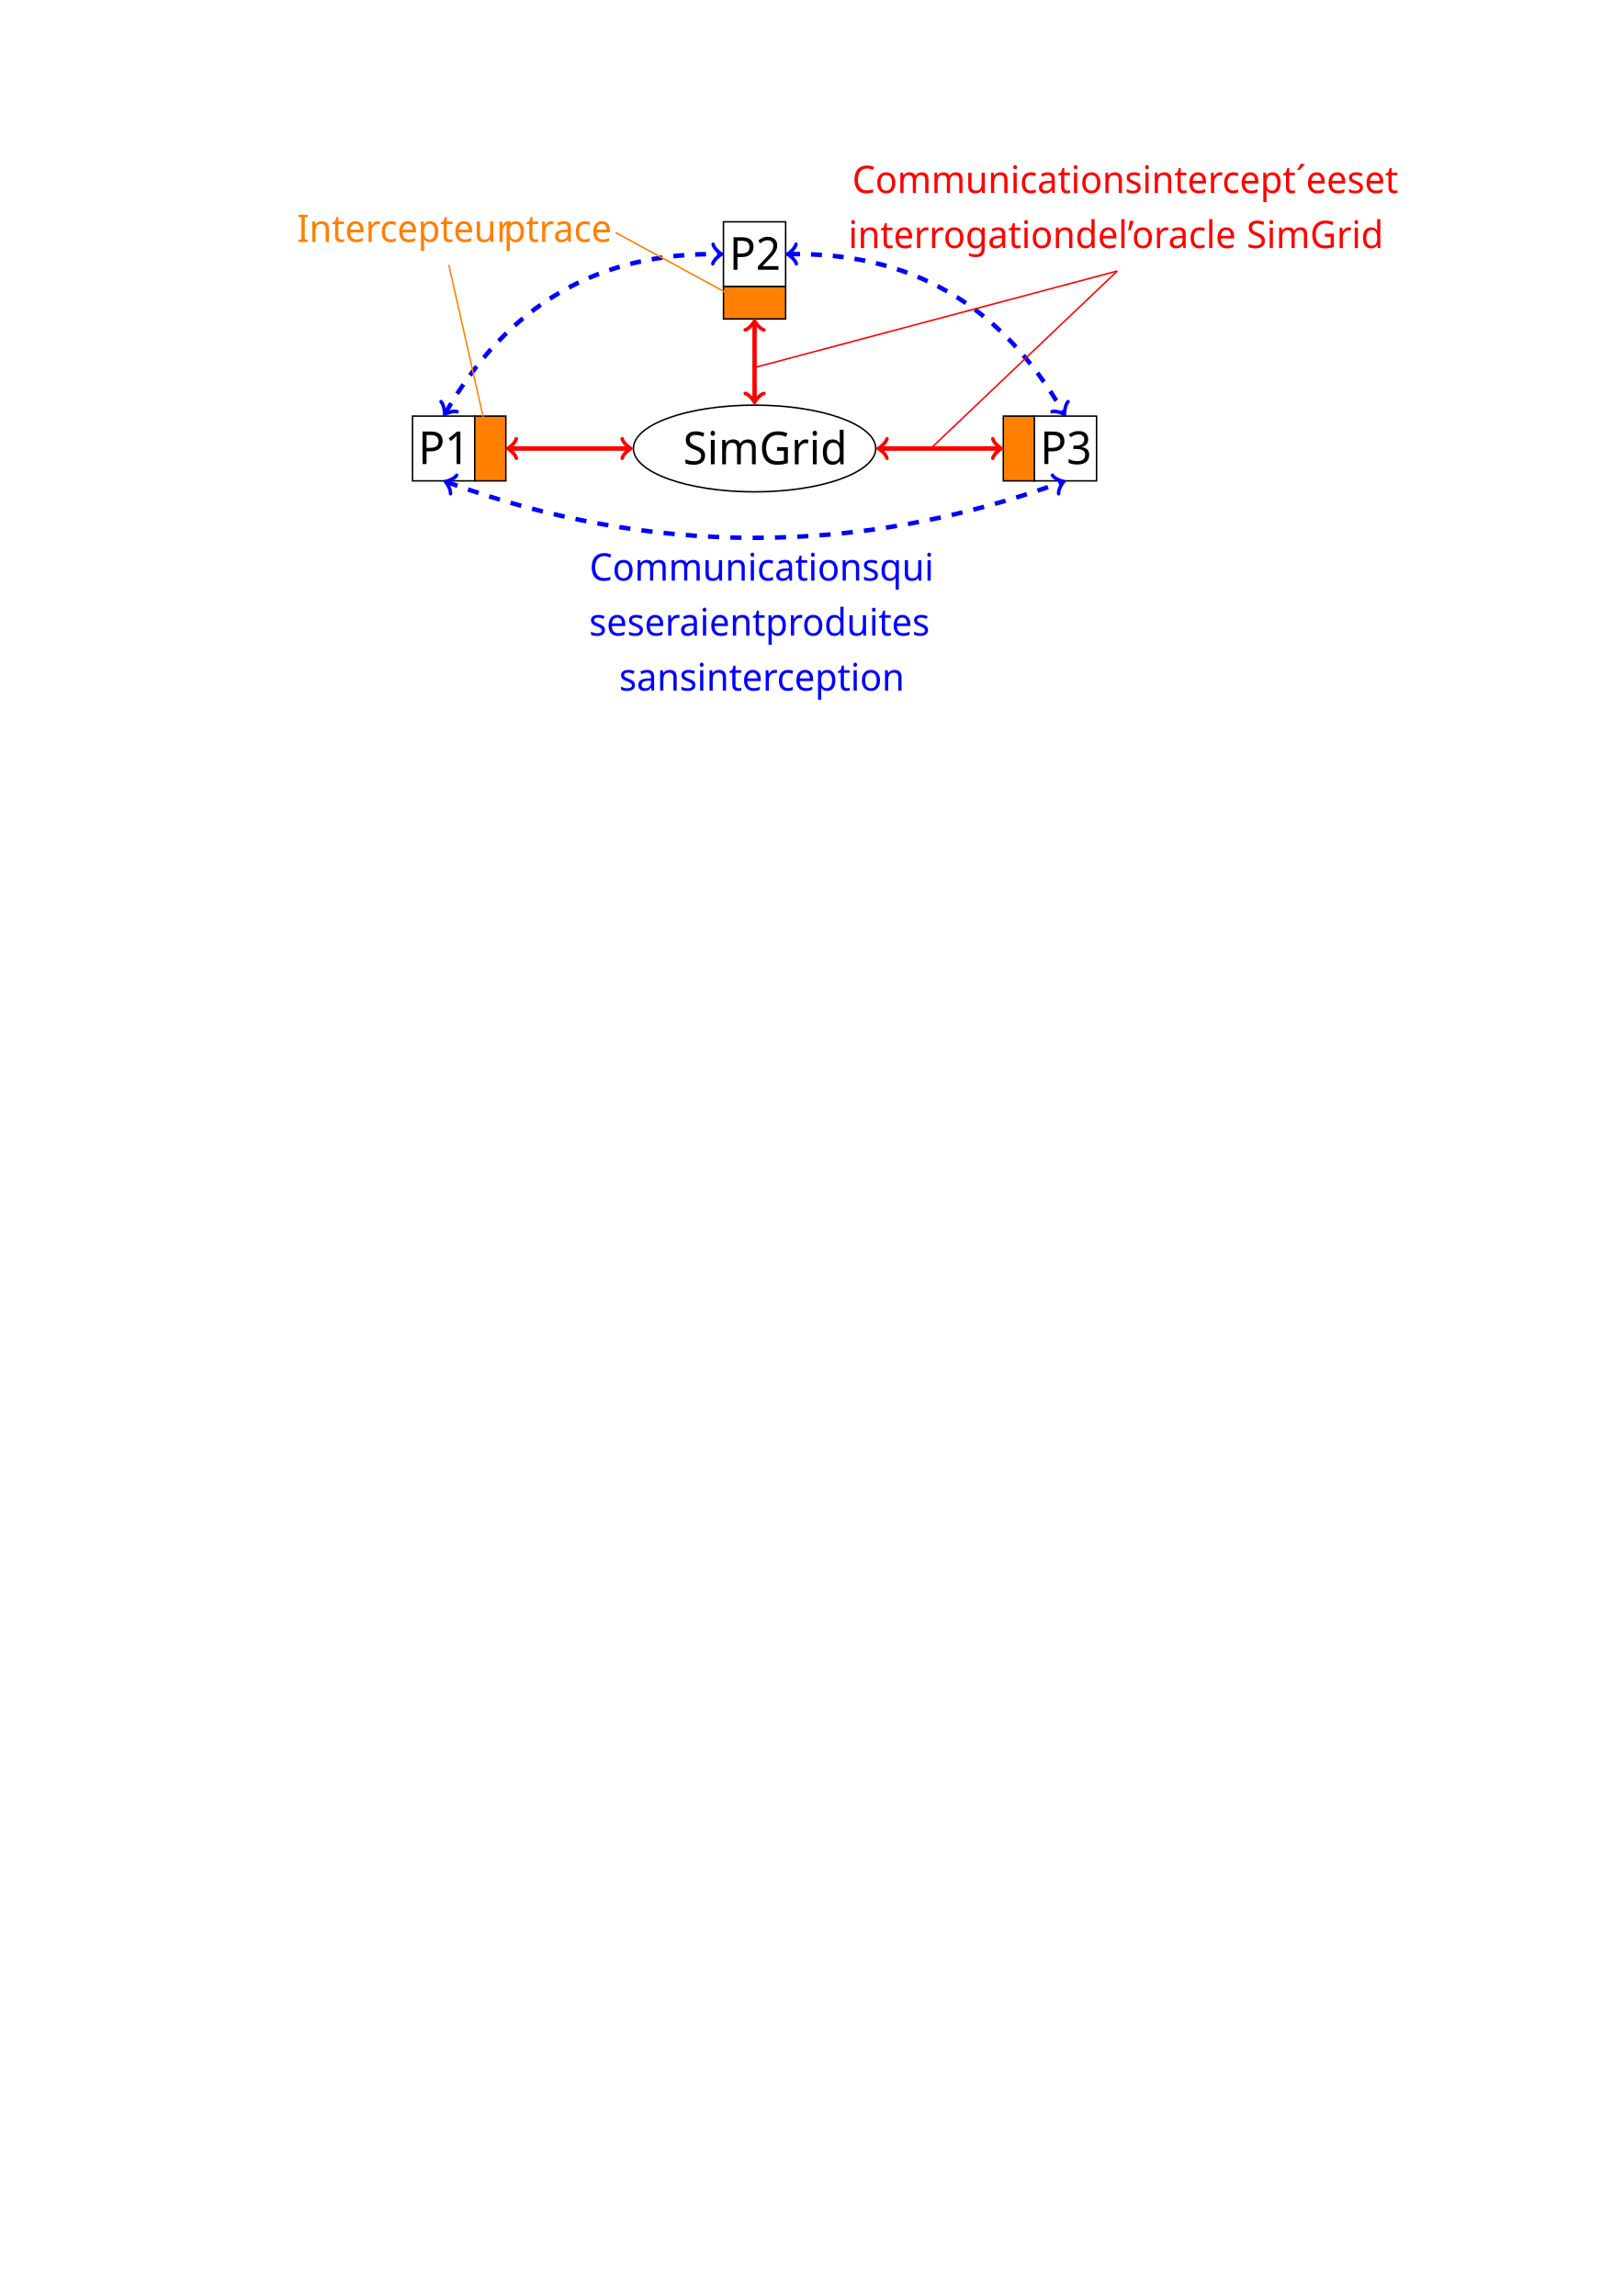
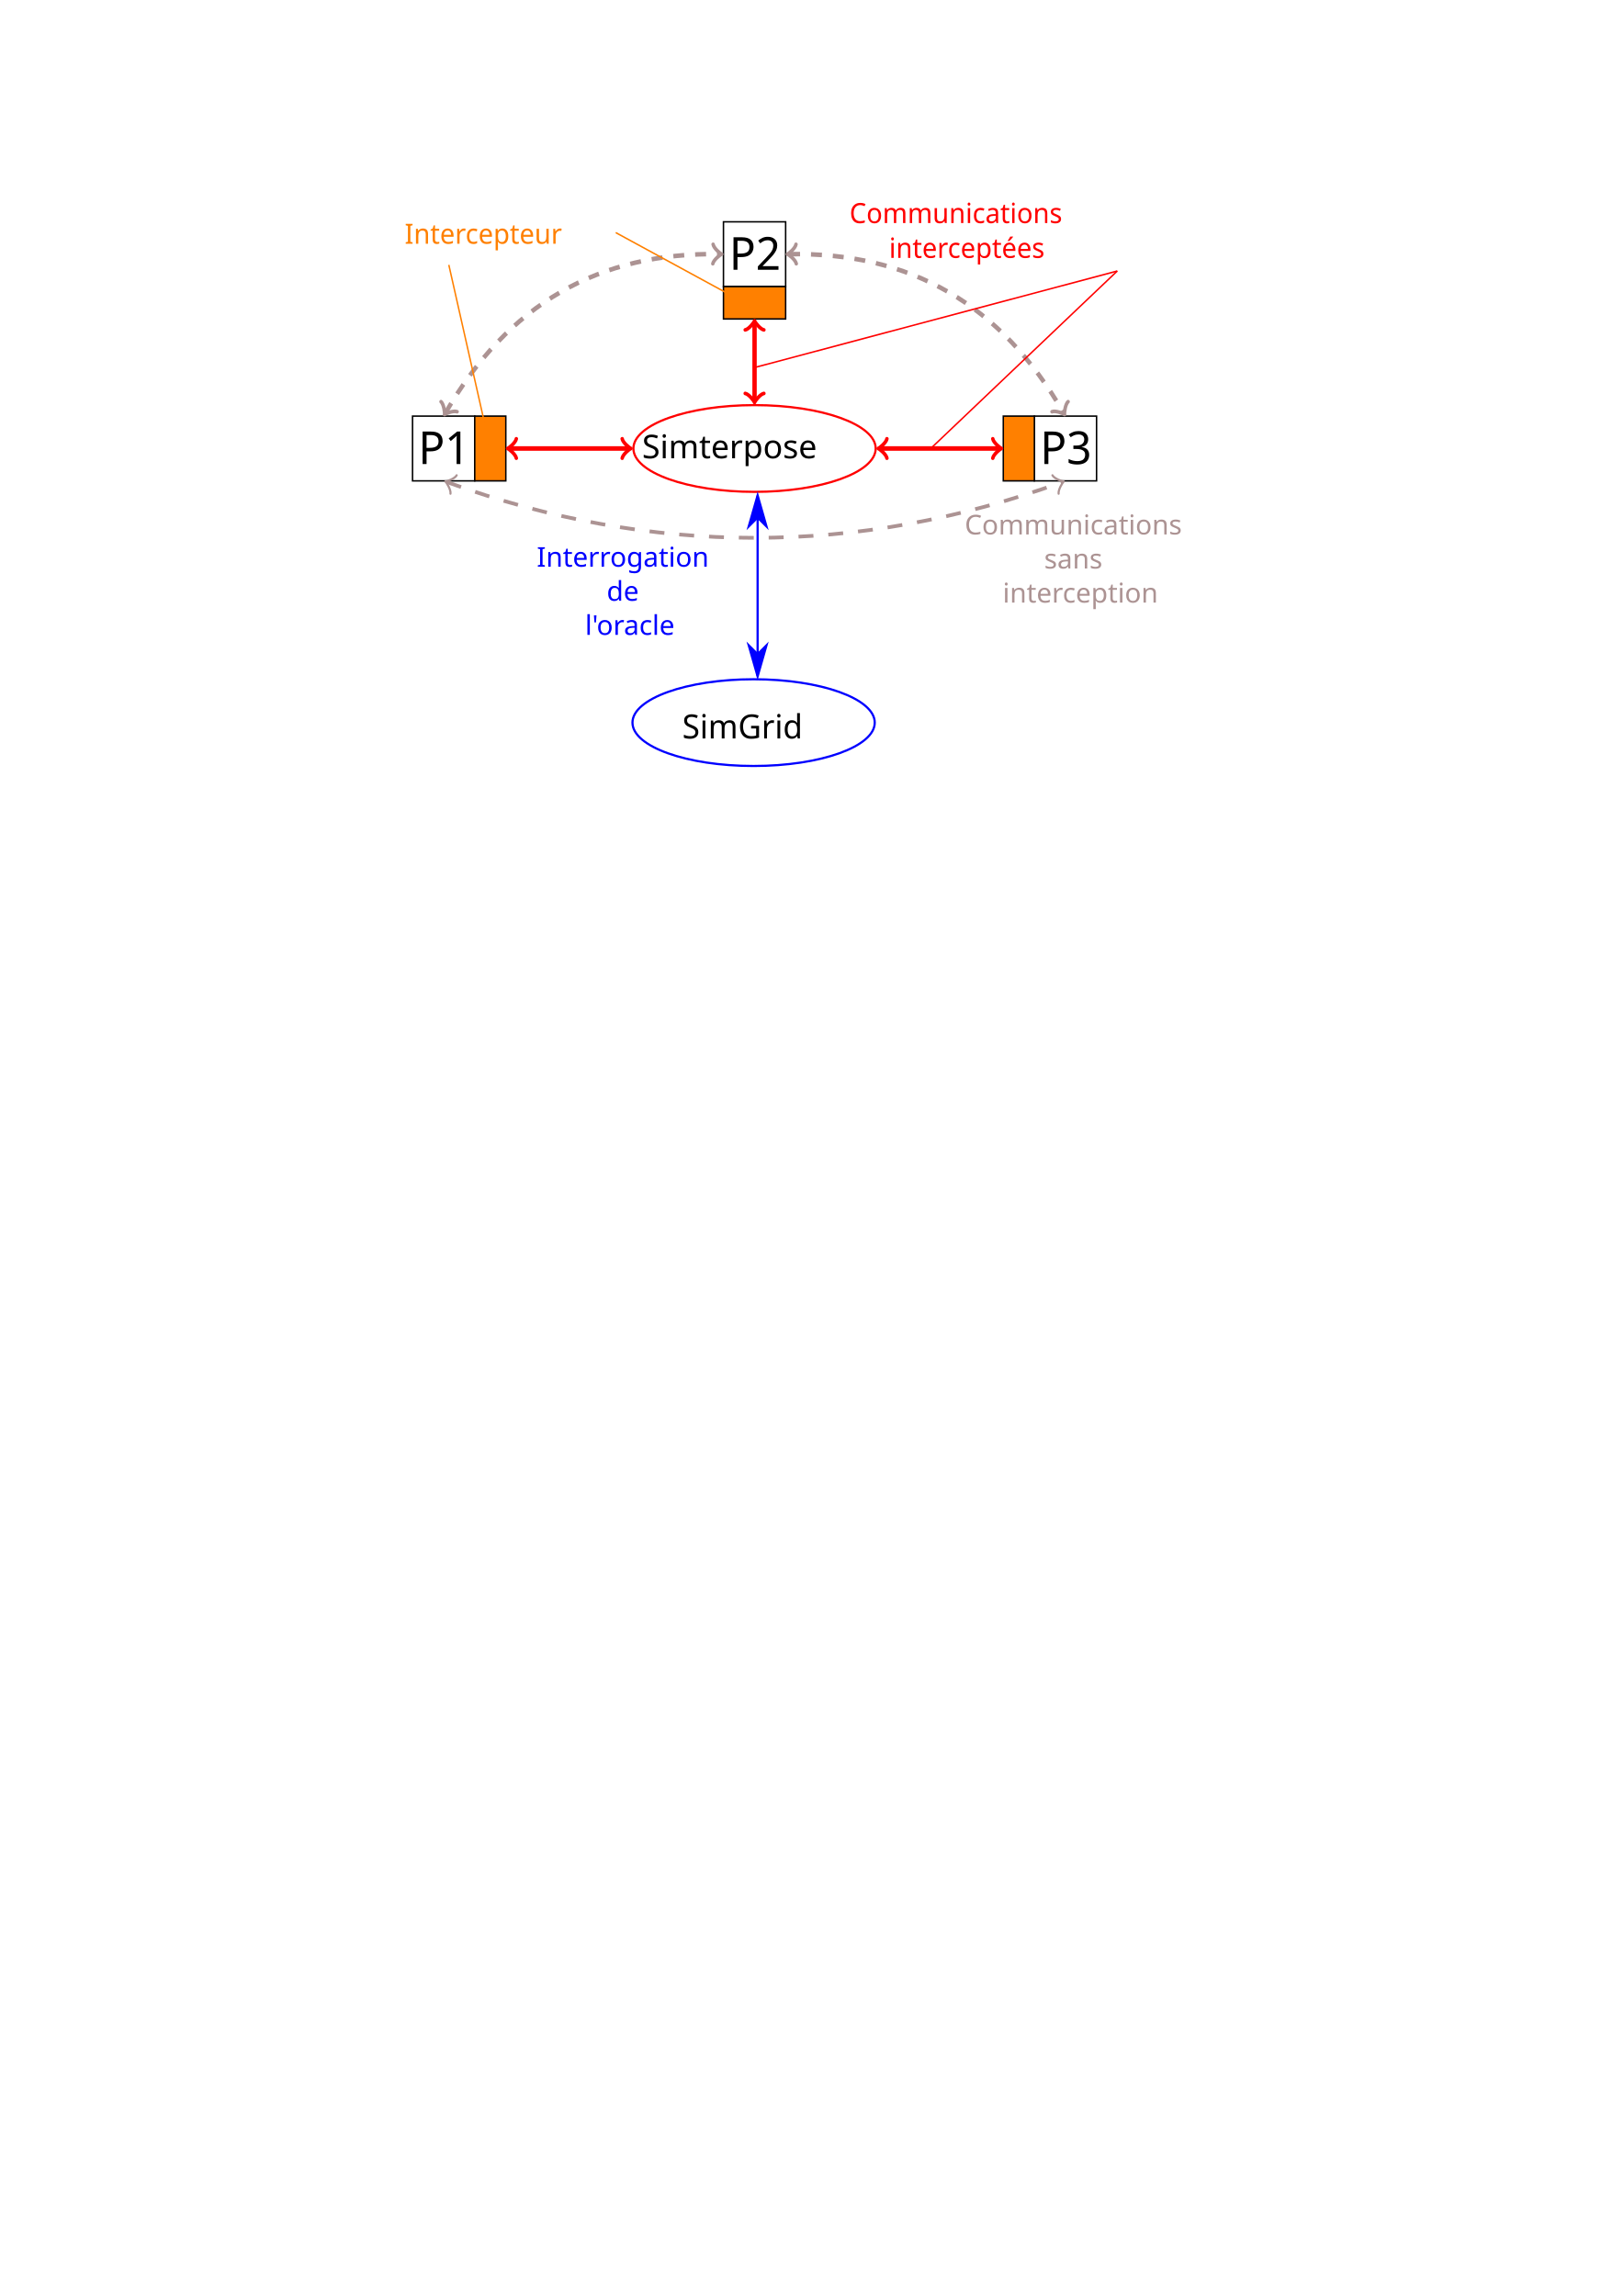
<svg xmlns="http://www.w3.org/2000/svg" id="svg3004" version="1.1" width="744.095" height="1052.362" xml:space="preserve">
-   <defs id="defs3008" />
+   <defs id="defs3008">
+     <marker orient="auto" refY="0.0" refX="0.0" id="Arrow1Lend" style="overflow:visible;">
+       <path id="path4359" d="M 0.0,0.0 L 5.0,-5.0 L -12.5,0.0 L 5.0,5.0 L 0.0,0.0 z " style="fill-rule:evenodd;stroke:#0000ff;stroke-width:1pt;stroke-opacity:1;fill:#0000ff;fill-opacity:1" transform="scale(0.8) rotate(180) translate(12.5,0)" />
+     </marker>
+     <marker orient="auto" refY="0.0" refX="0.0" id="Arrow1Lstart" style="overflow:visible">
+       <path id="path4356" d="M 0.0,0.0 L 5.0,-5.0 L -12.5,0.0 L 5.0,5.0 L 0.0,0.0 z " style="fill-rule:evenodd;stroke:#0000ff;stroke-width:1pt;stroke-opacity:1;fill:#0000ff;fill-opacity:1" transform="scale(0.8) translate(12.5,0)" />
+     </marker>
+   </defs>
  <g id="g3012" transform="matrix(1.25,0,0,-1.25,0,1052.362)">
-     <path id="path3032" style="fill:none;stroke:#000000;stroke-width:0.545;stroke-linecap:butt;stroke-linejoin:miter;stroke-miterlimit:10;stroke-dasharray:none;stroke-opacity:1" d="m 151.246,665.566 0,23.747 22.797,0 0,-23.747 -22.797,0 z" />
-     <g id="g3034" transform="matrix(1.340377,0,0,1.396212,162.6448,677.44)">
-       <g transform="translate(-6.908,-4.085)" id="g3036">
-         <g id="g3038">
-           <g transform="translate(-203.739,-646.412)" id="g3040">
-             <text id="text3042" transform="matrix(1,0,0,-1,203.739,646.413)">
-               <tspan id="tspan3044" y="0" x="0 7.965" style="font-variant:normal;font-weight:normal;font-size:11.955px;font-family:CMR12;-inkscape-font-specification:CMR12;writing-mode:lr-tb;fill:#000000;fill-opacity:1;fill-rule:nonzero;stroke:none">P1</tspan>
-             </text>
-             <g transform="translate(203.739,646.413)" id="g3046" />
-           </g>
-         </g>
-         <g transform="translate(6.908,4.084)" id="g3048" />
-       </g>
-     </g>
-     <path id="path3050" style="fill:none;stroke:#000000;stroke-width:0.545;stroke-linecap:butt;stroke-linejoin:miter;stroke-miterlimit:10;stroke-dasharray:none;stroke-opacity:1" d="m 379.218,665.566 0,23.747 22.797,0 0,-23.747 -22.797,0 z" />
-     <g id="g3052" transform="matrix(1.340377,0,0,1.396212,162.6448,677.44)">
-       <g transform="translate(163.17,-4.084)" id="g3054">
-         <g id="g3056">
-           <g transform="translate(-373.817,-646.413)" id="g3058">
-             <text id="text3060" transform="matrix(1,0,0,-1,373.817,646.413)">
-               <tspan id="tspan3062" y="0" x="0 7.965" style="font-variant:normal;font-weight:normal;font-size:11.955px;font-family:CMR12;-inkscape-font-specification:CMR12;writing-mode:lr-tb;fill:#000000;fill-opacity:1;fill-rule:nonzero;stroke:none">P3</tspan>
-             </text>
-             <g transform="translate(373.817,646.413)" id="g3064" />
-           </g>
-         </g>
-         <g transform="translate(-163.17,4.084)" id="g3066" />
-       </g>
-     </g>
-     <path id="path3068" style="fill:none;stroke:#000000;stroke-width:0.545;stroke-linecap:butt;stroke-linejoin:miter;stroke-miterlimit:10;stroke-dasharray:none;stroke-opacity:1" d="m 265.232,736.807 0,23.747 22.797,0 0,-23.747 -22.797,0 z" />
-     <g id="g3070" transform="matrix(1.340377,0,0,1.396212,162.6448,677.44)">
-       <g transform="translate(78.131,46.939)" id="g3072">
-         <g id="g3074">
-           <g transform="translate(-288.778,-697.436)" id="g3076">
-             <text id="text3078" transform="matrix(1,0,0,-1,288.778,697.436)">
-               <tspan id="tspan3080" y="0" x="0 7.965" style="font-variant:normal;font-weight:normal;font-size:11.955px;font-family:CMR12;-inkscape-font-specification:CMR12;writing-mode:lr-tb;fill:#000000;fill-opacity:1;fill-rule:nonzero;stroke:none">P2</tspan>
-             </text>
-             <g transform="translate(288.778,697.436)" id="g3082" />
-           </g>
-         </g>
-         <g transform="translate(-78.131,-46.939)" id="g3084" />
-       </g>
-     </g>
-     <g id="g3086" transform="matrix(1.340377,0,0,1.396212,162.6448,677.44)">
-       <path id="path3088" style="fill:#ff8000;fill-opacity:1;fill-rule:nonzero;stroke:#000000;stroke-width:0.399;stroke-linecap:butt;stroke-linejoin:miter;stroke-miterlimit:10;stroke-dasharray:none;stroke-opacity:1" d="m 8.504,-8.504 0,17.008 8.504,0 0,-17.008 -8.504,0 z" />
-     </g>
-     <g id="g3090" transform="matrix(1.340377,0,0,1.396212,162.6448,677.44)">
-       <path id="path3092" style="fill:#ff8000;fill-opacity:1;fill-rule:nonzero;stroke:#000000;stroke-width:0.399;stroke-linecap:butt;stroke-linejoin:miter;stroke-miterlimit:10;stroke-dasharray:none;stroke-opacity:1" d="m 161.577,-8.504 0,17.008 -8.504,0 0,-17.008 8.504,0 z" />
-     </g>
-     <g id="g3094" transform="matrix(1.340377,0,0,1.396212,162.6448,677.44)">
-       <path id="path3096" style="fill:#ff8000;fill-opacity:1;fill-rule:nonzero;stroke:#000000;stroke-width:0.399;stroke-linecap:butt;stroke-linejoin:miter;stroke-miterlimit:10;stroke-dasharray:none;stroke-opacity:1" d="m 76.536,42.52 0,-8.504 17.008,0 0,8.504 -17.008,0 z" />
-     </g>
-     <g id="g3098" transform="matrix(1.340377,0,0,1.396212,162.6448,677.44)">
-       <path id="path3100" style="fill:none;stroke:#000000;stroke-width:0.399;stroke-linecap:butt;stroke-linejoin:miter;stroke-miterlimit:10;stroke-dasharray:none;stroke-opacity:1" d="m 118.174,0 c 0,6.29 -14.834,11.388 -33.134,11.388 -18.299,0 -33.134,-5.099 -33.134,-11.388 0,-6.29 14.834,-11.388 33.134,-11.388 18.299,0 33.134,5.099 33.134,11.388 z" />
-       <g transform="translate(65.513,-4.151)" id="g3102">
-         <g id="g3104">
-           <g transform="translate(-276.16,-646.346)" id="g3106">
-             <text id="text3108" transform="matrix(1,0,0,-1,276.16,646.346)">
-               <tspan id="tspan3110" y="0" x="0 6.504 9.257 18.514 26.318 30.297 33.05" style="font-variant:normal;font-weight:normal;font-size:11.955px;font-family:CMSS12;-inkscape-font-specification:CMSS12;writing-mode:lr-tb;fill:#000000;fill-opacity:1;fill-rule:nonzero;stroke:none">SimGrid</tspan>
-             </text>
-             <g transform="translate(276.16,646.346)" id="g3112" />
-           </g>
-         </g>
-         <g transform="translate(-65.513,4.151)" id="g3114" />
-       </g>
-     </g>
-     <path d="m 163.858,665.124 c 74.777,-27.262 150.768,-27.262 225.545,0" style="fill:none;stroke:#0000ff;stroke-width:1.635;stroke-linecap:butt;stroke-linejoin:miter;stroke-miterlimit:10;stroke-dasharray:4.089, 4.089;stroke-dashoffset:0;stroke-opacity:1" id="path3118" />
-     <g id="g3120" transform="matrix(-1.269042,0.4626767,-0.444174,-1.321905,163.8585,665.124)">
-       <g id="g3122">
-         <path d="M -1.913,2.55 C -1.753,1.594 0,0.159 0.478,0 0,-0.159 -1.753,-1.594 -1.913,-2.55" style="fill:none;stroke:#0000ff;stroke-width:0.956;stroke-linecap:round;stroke-linejoin:round;stroke-miterlimit:10;stroke-dasharray:none;stroke-opacity:1" id="path3124" />
-       </g>
-     </g>
-     <g id="g3126" transform="matrix(1.269042,0.4626767,-0.444174,1.321905,389.4035,665.124)">
-       <g id="g3128">
-         <path d="M -1.913,2.55 C -1.753,1.594 0,0.159 0.478,0 0,-0.159 -1.753,-1.594 -1.913,-2.55" style="fill:none;stroke:#0000ff;stroke-width:0.956;stroke-linecap:round;stroke-linejoin:round;stroke-miterlimit:10;stroke-dasharray:none;stroke-opacity:1" id="path3130" />
-       </g>
-     </g>
-     <g id="g3132" transform="matrix(1.340377,0,0,1.396212,162.6448,677.44)">
-       <g id="g3134" transform="translate(21.26,-34.693)">
-         <g id="g3136" transform="translate(18.63,0)">
-           <g id="g3138" transform="translate(-250.537,-615.804)">
-             <text transform="matrix(1,0,0,-1,250.537,615.804)" id="text3140">
-               <tspan style="font-variant:normal;font-weight:normal;font-size:9.963px;font-family:CMR10;-inkscape-font-specification:CMR10;writing-mode:lr-tb;fill:#0000ff;fill-opacity:1;fill-rule:nonzero;stroke:none" x="0 7.195 12.176 20.478 28.501 34.036 39.571 42.339 46.766 51.748 55.622 58.39 63.371 68.906 76.741 81.999 87.534" y="0" id="tspan3142">Communicationsqui</tspan>
-               <tspan style="font-variant:normal;font-weight:normal;font-size:9.963px;font-family:CMR10;-inkscape-font-specification:CMR10;writing-mode:lr-tb;fill:#0000ff;fill-opacity:1;fill-rule:nonzero;stroke:none" x="-0.097 3.832 12.165 16.094 20.522 24.424 29.405 32.173 36.6 41.857 49.636 55.172 59.074 64.324 69.859 75.395 78.162 82.037 86.464" y="14.446" id="tspan3144">seseraientproduites</tspan>
-               <tspan style="font-variant:normal;font-weight:normal;font-size:9.963px;font-family:CMR10;-inkscape-font-specification:CMR10;writing-mode:lr-tb;fill:#0000ff;fill-opacity:1;fill-rule:nonzero;stroke:none" x="8.122 12.051 17.033 22.568 30.402 33.17 38.426 42.301 46.728 50.63 55.058 59.485 65.02 68.895 71.662 76.644" y="28.891" id="tspan3146">sansinterception</tspan>
-             </text>
-             <g id="g3148" transform="translate(231.907,615.804)" />
-           </g>
-         </g>
-         <g id="g3150" transform="translate(-21.26,34.693)" />
-       </g>
-     </g>
-     <g id="g3152" transform="matrix(1.340377,0,0,1.396212,162.6448,677.44)">
-       <g id="g3154">
-         <path id="path3156" style="fill:none;stroke:#0000ff;stroke-width:1.196;stroke-linecap:butt;stroke-linejoin:miter;stroke-miterlimit:10;stroke-dasharray:2.989, 2.989;stroke-dashoffset:0;stroke-opacity:1" d="M 0.494,9.328 C 17.572,37.813 42.368,51.588 75.58,51.04" />
-         <g transform="matrix(-0.51636,-0.86127,0.86127,-0.51636,0.49385,9.32784)" id="g3158">
-           <g id="g3160">
-             <path id="path3162" style="fill:none;stroke:#0000ff;stroke-width:0.956;stroke-linecap:round;stroke-linejoin:round;stroke-miterlimit:10;stroke-dasharray:none;stroke-opacity:1" d="M -1.913,2.55 C -1.753,1.594 0,0.159 0.478,0 0,-0.159 -1.753,-1.594 -1.913,-2.55" />
-           </g>
-         </g>
-         <g transform="matrix(0.99995,-0.01646,0.01646,0.99995,75.57991,51.04005)" id="g3164">
-           <g id="g3166">
-             <path id="path3168" style="fill:none;stroke:#0000ff;stroke-width:0.956;stroke-linecap:round;stroke-linejoin:round;stroke-miterlimit:10;stroke-dasharray:none;stroke-opacity:1" d="M -1.913,2.55 C -1.753,1.594 0,0.159 0.478,0 0,-0.159 -1.753,-1.594 -1.913,-2.55" />
-           </g>
-         </g>
-       </g>
-     </g>
-     <g id="g3170" transform="matrix(1.340377,0,0,1.396212,162.6448,677.44)">
-       <g id="g3172">
-         <path id="path3174" style="fill:none;stroke:#0000ff;stroke-width:1.196;stroke-linecap:butt;stroke-linejoin:miter;stroke-miterlimit:10;stroke-dasharray:2.989, 2.989;stroke-dashoffset:0;stroke-opacity:1" d="M 94.501,51.04 C 127.712,51.588 152.509,37.813 169.587,9.328" />
-         <g transform="matrix(-0.99995,-0.01646,0.01646,-0.99995,94.50092,51.04005)" id="g3176">
-           <g id="g3178">
-             <path id="path3180" style="fill:none;stroke:#0000ff;stroke-width:0.956;stroke-linecap:round;stroke-linejoin:round;stroke-miterlimit:10;stroke-dasharray:none;stroke-opacity:1" d="M -1.913,2.55 C -1.753,1.594 0,0.159 0.478,0 0,-0.159 -1.753,-1.594 -1.913,-2.55" />
-           </g>
-         </g>
-         <g transform="matrix(0.51636,-0.86127,0.86127,0.51636,169.587,9.32784)" id="g3182">
-           <g id="g3184">
-             <path id="path3186" style="fill:none;stroke:#0000ff;stroke-width:0.956;stroke-linecap:round;stroke-linejoin:round;stroke-miterlimit:10;stroke-dasharray:none;stroke-opacity:1" d="M -1.913,2.55 C -1.753,1.594 0,0.159 0.478,0 0,-0.159 -1.753,-1.594 -1.913,-2.55" />
-           </g>
-         </g>
-       </g>
-     </g>
-     <g id="g3188" transform="matrix(1.340377,0,0,1.396212,162.6448,677.44)">
-       <g id="g3190">
-         <path id="path3192" style="fill:none;stroke:#ff0000;stroke-width:1.196;stroke-linecap:butt;stroke-linejoin:miter;stroke-miterlimit:10;stroke-dasharray:none;stroke-opacity:1" d="m 85.04,33.06 0,-20.516" />
-         <g transform="matrix(0,1,-1,0,85.04042,33.05966)" id="g3194">
-           <g id="g3196">
-             <path id="path3198" style="fill:none;stroke:#ff0000;stroke-width:0.956;stroke-linecap:round;stroke-linejoin:round;stroke-miterlimit:10;stroke-dasharray:none;stroke-opacity:1" d="M -1.913,2.55 C -1.753,1.594 0,0.159 0.478,0 0,-0.159 -1.753,-1.594 -1.913,-2.55" />
-           </g>
-         </g>
-         <g transform="matrix(0,-1,1,0,85.04042,12.54399)" id="g3200">
-           <g id="g3202">
-             <path id="path3204" style="fill:none;stroke:#ff0000;stroke-width:0.956;stroke-linecap:round;stroke-linejoin:round;stroke-miterlimit:10;stroke-dasharray:none;stroke-opacity:1" d="M -1.913,2.55 C -1.753,1.594 0,0.159 0.478,0 0,-0.159 -1.753,-1.594 -1.913,-2.55" />
-           </g>
-         </g>
-       </g>
-     </g>
-     <g id="g3206" transform="matrix(1.340377,0,0,1.396212,162.6448,677.44)">
-       <g id="g3208">
-         <path id="path3210" style="fill:none;stroke:#ff0000;stroke-width:1.196;stroke-linecap:butt;stroke-linejoin:miter;stroke-miterlimit:10;stroke-dasharray:none;stroke-opacity:1" d="M 152.116,0 119.33,0" />
-         <g transform="translate(152.1162,0)" id="g3212">
-           <g id="g3214">
-             <path id="path3216" style="fill:none;stroke:#ff0000;stroke-width:0.956;stroke-linecap:round;stroke-linejoin:round;stroke-miterlimit:10;stroke-dasharray:none;stroke-opacity:1" d="M -1.913,2.55 C -1.753,1.594 0,0.159 0.478,0 0,-0.159 -1.753,-1.594 -1.913,-2.55" />
-           </g>
-         </g>
-         <g transform="matrix(-1,0,0,-1,119.3298,0)" id="g3218">
-           <g id="g3220">
-             <path id="path3222" style="fill:none;stroke:#ff0000;stroke-width:0.956;stroke-linecap:round;stroke-linejoin:round;stroke-miterlimit:10;stroke-dasharray:none;stroke-opacity:1" d="M -1.913,2.55 C -1.753,1.594 0,0.159 0.478,0 0,-0.159 -1.753,-1.594 -1.913,-2.55" />
-           </g>
-         </g>
-       </g>
-     </g>
-     <g id="g3224" transform="matrix(1.340377,0,0,1.396212,162.6448,677.44)">
-       <g id="g3226">
-         <path id="path3228" style="fill:none;stroke:#ff0000;stroke-width:1.196;stroke-linecap:butt;stroke-linejoin:miter;stroke-miterlimit:10;stroke-dasharray:none;stroke-opacity:1" d="M 17.965,0 50.751,0" />
-         <g transform="matrix(-1,0,0,-1,17.96466,0)" id="g3230">
-           <g id="g3232">
-             <path id="path3234" style="fill:none;stroke:#ff0000;stroke-width:0.956;stroke-linecap:round;stroke-linejoin:round;stroke-miterlimit:10;stroke-dasharray:none;stroke-opacity:1" d="M -1.913,2.55 C -1.753,1.594 0,0.159 0.478,0 0,-0.159 -1.753,-1.594 -1.913,-2.55" />
-           </g>
-         </g>
-         <g transform="translate(50.75099,0)" id="g3236">
-           <g id="g3238">
-             <path id="path3240" style="fill:none;stroke:#ff0000;stroke-width:0.956;stroke-linecap:round;stroke-linejoin:round;stroke-miterlimit:10;stroke-dasharray:none;stroke-opacity:1" d="M -1.913,2.55 C -1.753,1.594 0,0.159 0.478,0 0,-0.159 -1.753,-1.594 -1.913,-2.55" />
-           </g>
-         </g>
-       </g>
-     </g>
-     <g id="g3242" transform="matrix(1.340377,0,0,1.396212,162.6448,677.44)">
-       <g id="g3244" />
-       <g transform="translate(-40.133,54.258)" id="g3246">
-         <g id="g3248">
-           <g transform="translate(-170.514,-704.755)" id="g3250">
-             <text id="text3252" transform="matrix(1,0,0,-1,170.514,704.755)">
-               <tspan id="tspan3254" y="0" x="0 3.597 8.854 12.728 17.156 21.058 25.485 29.913 35.448 39.322 43.75 49.285" style="font-variant:normal;font-weight:normal;font-size:9.963px;font-family:CMR10;-inkscape-font-specification:CMR10;writing-mode:lr-tb;fill:#ff8000;fill-opacity:1;fill-rule:nonzero;stroke:none">Intercepteur</tspan>
-             </text>
-             <text id="text3256" transform="matrix(1,0,0,-1,227.025,704.755)">
-               <tspan id="tspan3258" y="0" x="0 5.092 8.401 12.095 17.186 21.261" style="font-variant:normal;font-weight:normal;font-size:9.963px;font-family:CMTI10;-inkscape-font-specification:CMTI10;writing-mode:lr-tb;fill:#ff8000;fill-opacity:1;fill-rule:nonzero;stroke:none">ptrace</tspan>
-             </text>
-             <g transform="translate(170.514,704.755)" id="g3260" />
-           </g>
-         </g>
-         <g transform="translate(40.133,-54.258)" id="g3262" />
-       </g>
-     </g>
-     <g id="g3264" transform="matrix(1.340377,0,0,1.396212,162.6448,677.44)">
-       <path id="path3266" style="fill:none;stroke:#ff8000;stroke-width:0.399;stroke-linecap:butt;stroke-linejoin:miter;stroke-miterlimit:10;stroke-dasharray:none;stroke-opacity:1" d="M 12.756,0 1.417,48.22" />
-     </g>
-     <g id="g3268" transform="matrix(1.340377,0,0,1.396212,162.6448,677.44)">
-       <path id="path3270" style="fill:none;stroke:#ff8000;stroke-width:0.399;stroke-linecap:butt;stroke-linejoin:miter;stroke-miterlimit:10;stroke-dasharray:none;stroke-opacity:1" d="M 85.04,36.851 47.069,56.694" />
-     </g>
-     <g id="g3272" transform="matrix(1.340377,0,0,1.396212,159.4448,677.44)">
-       <g id="g3274" />
-       <g transform="translate(99.213,67.094)" id="g3276">
+     <g id="g4700">
+       <path d="m 151.246,665.566 0,23.747 22.797,0 0,-23.747 -22.797,0 z" style="fill:none;stroke:#000000;stroke-width:0.545;stroke-linecap:butt;stroke-linejoin:miter;stroke-miterlimit:10;stroke-dasharray:none;stroke-opacity:1" id="path3032" />
+       <g transform="matrix(1.340377,0,0,1.396212,162.6448,677.44)" id="g3034">
+         <g id="g3036" transform="translate(-6.908,-4.085)">
+           <g id="g3038">
+             <g id="g3040" transform="translate(-203.739,-646.412)">
+               <text transform="matrix(1,0,0,-1,203.739,646.413)" id="text3042">
+                 <tspan style="font-variant:normal;font-weight:normal;font-size:11.955px;font-family:sans-serif;-inkscape-font-specification:sans-serif;writing-mode:lr-tb;fill:#000000;fill-opacity:1;fill-rule:nonzero;stroke:none;font-style:normal;font-stretch:normal" x="0 7.965" y="0" id="tspan3044">P1</tspan>
+               </text>
+               <g id="g3046" transform="translate(203.739,646.413)" />
+             </g>
+           </g>
+           <g id="g3048" transform="translate(6.908,4.084)" />
+         </g>
+       </g>
+       <path d="m 379.218,665.566 0,23.747 22.797,0 0,-23.747 -22.797,0 z" style="fill:none;stroke:#000000;stroke-width:0.545;stroke-linecap:butt;stroke-linejoin:miter;stroke-miterlimit:10;stroke-dasharray:none;stroke-opacity:1" id="path3050" />
+       <g transform="matrix(1.340377,0,0,1.396212,162.6448,677.44)" id="g3052">
+         <g id="g3054" transform="translate(163.17,-4.084)">
+           <g id="g3056">
+             <g id="g3058" transform="translate(-373.817,-646.413)">
+               <text transform="matrix(1,0,0,-1,373.817,646.413)" id="text3060">
+                 <tspan style="font-variant:normal;font-weight:normal;font-size:11.955px;font-family:sans-serif;-inkscape-font-specification:sans-serif;writing-mode:lr-tb;fill:#000000;fill-opacity:1;fill-rule:nonzero;stroke:none;font-style:normal;font-stretch:normal" x="0 7.965" y="0" id="tspan3062">P3</tspan>
+               </text>
+               <g id="g3064" transform="translate(373.817,646.413)" />
+             </g>
+           </g>
+           <g id="g3066" transform="translate(-163.17,4.084)" />
+         </g>
+       </g>
+       <path d="m 265.232,736.807 0,23.747 22.797,0 0,-23.747 -22.797,0 z" style="fill:none;stroke:#000000;stroke-width:0.545;stroke-linecap:butt;stroke-linejoin:miter;stroke-miterlimit:10;stroke-dasharray:none;stroke-opacity:1" id="path3068" />
+       <g transform="matrix(1.340377,0,0,1.396212,162.6448,677.44)" id="g3070">
+         <g id="g3072" transform="translate(78.131,46.939)">
+           <g id="g3074">
+             <g id="g3076" transform="translate(-288.778,-697.436)">
+               <text transform="matrix(1,0,0,-1,288.778,697.436)" id="text3078">
+                 <tspan style="font-variant:normal;font-weight:normal;font-size:11.955px;font-family:sans-serif;-inkscape-font-specification:sans-serif;writing-mode:lr-tb;fill:#000000;fill-opacity:1;fill-rule:nonzero;stroke:none;font-style:normal;font-stretch:normal" x="0 7.965" y="0" id="tspan3080">P2</tspan>
+               </text>
+               <g id="g3082" transform="translate(288.778,697.436)" />
+             </g>
+           </g>
+           <g id="g3084" transform="translate(-78.131,-46.939)" />
+         </g>
+       </g>
+       <g transform="matrix(1.340377,0,0,1.396212,162.6448,677.44)" id="g3086">
+         <path d="m 8.504,-8.504 0,17.008 8.504,0 0,-17.008 -8.504,0 z" style="fill:#ff8000;fill-opacity:1;fill-rule:nonzero;stroke:#000000;stroke-width:0.399;stroke-linecap:butt;stroke-linejoin:miter;stroke-miterlimit:10;stroke-dasharray:none;stroke-opacity:1" id="path3088" />
+       </g>
+       <g transform="matrix(1.340377,0,0,1.396212,162.6448,677.44)" id="g3090">
+         <path d="m 161.577,-8.504 0,17.008 -8.504,0 0,-17.008 8.504,0 z" style="fill:#ff8000;fill-opacity:1;fill-rule:nonzero;stroke:#000000;stroke-width:0.399;stroke-linecap:butt;stroke-linejoin:miter;stroke-miterlimit:10;stroke-dasharray:none;stroke-opacity:1" id="path3092" />
+       </g>
+       <g transform="matrix(1.340377,0,0,1.396212,162.6448,677.44)" id="g3094">
+         <path d="m 76.536,42.52 0,-8.504 17.008,0 0,8.504 -17.008,0 z" style="fill:#ff8000;fill-opacity:1;fill-rule:nonzero;stroke:#000000;stroke-width:0.399;stroke-linecap:butt;stroke-linejoin:miter;stroke-miterlimit:10;stroke-dasharray:none;stroke-opacity:1" id="path3096" />
+       </g>
+       <path id="path3100" style="fill:none;stroke:#ff0000;stroke-width:0.8;stroke-linecap:butt;stroke-linejoin:miter;stroke-miterlimit:10;stroke-dasharray:none;stroke-opacity:1" d="m 321.043,677.44 c 0,8.782 -19.884,15.901 -44.412,15.901 -24.528,0 -44.412,-7.119 -44.412,-15.901 0,-8.782 19.884,-15.901 44.412,-15.901 24.528,0 44.412,7.119 44.412,15.901 z" />
+       <path id="path3118" style="fill:none;stroke:#ac9393;stroke-width:1.368;stroke-linecap:butt;stroke-linejoin:miter;stroke-miterlimit:4;stroke-dasharray:5.472,5.472;stroke-dashoffset:0;stroke-opacity:1" d="m 163.858,665.124 c 74.777,-27.262 150.768,-27.262 225.545,0" />
+       <g style="stroke:#ac9393;stroke-width:0.583;stroke-miterlimit:4;stroke-dasharray:none" transform="matrix(-1.269042,0.4626767,-0.444174,-1.321905,163.8585,665.124)" id="g3120">
+         <g style="stroke:#ac9393;stroke-width:0.583;stroke-miterlimit:4;stroke-dasharray:none" id="g3122">
+           <path id="path3124" style="fill:none;stroke:#ac9393;stroke-width:0.583;stroke-linecap:round;stroke-linejoin:round;stroke-miterlimit:4;stroke-dasharray:none;stroke-opacity:1" d="M -1.913,2.55 C -1.753,1.594 0,0.159 0.478,0 0,-0.159 -1.753,-1.594 -1.913,-2.55" />
+         </g>
+       </g>
+       <g style="stroke:#ac9393;stroke-width:0.583;stroke-miterlimit:4;stroke-dasharray:none" transform="matrix(1.269042,0.4626767,-0.444174,1.321905,389.4035,665.124)" id="g3126">
+         <g style="stroke:#ac9393;stroke-width:0.583;stroke-miterlimit:4;stroke-dasharray:none" id="g3128">
+           <path id="path3130" style="fill:none;stroke:#ac9393;stroke-width:0.583;stroke-linecap:round;stroke-linejoin:round;stroke-miterlimit:4;stroke-dasharray:none;stroke-opacity:1" d="M -1.913,2.55 C -1.753,1.594 0,0.159 0.478,0 0,-0.159 -1.753,-1.594 -1.913,-2.55" />
+         </g>
+       </g>
+       <g transform="matrix(1.340377,0,0,1.396212,309.4644,689.0555)" id="g3132">
+         <g transform="translate(21.26,-34.693)" id="g3134">
+           <g transform="translate(18.63,0)" id="g3136">
+             <g transform="translate(-250.537,-615.804)" id="g3138">
+               <text y="0" x="44.808" id="text3140" transform="matrix(1,0,0,-1,250.537,615.804)">
+                 <tspan y="0" x="44.808" id="tspan4688" style="font-style:normal;font-variant:normal;font-weight:normal;font-stretch:normal;font-size:7.31px;font-family:sans-serif;-inkscape-font-specification:sans-serif;text-align:center;writing-mode:lr-tb;text-anchor:middle;fill:#ffff00;fill-opacity:1;fill-rule:nonzero;stroke:none" />
+               </text>
+               <g transform="translate(231.907,615.804)" id="g3148" />
+             </g>
+           </g>
+           <g transform="translate(-21.26,34.693)" id="g3150" />
+         </g>
+       </g>
+       <g style="stroke:#ac9393" transform="matrix(1.340377,0,0,1.396212,162.6448,677.44)" id="g3152">
+         <g style="stroke:#ac9393" id="g3154">
+           <path d="M 0.494,9.328 C 17.572,37.813 42.368,51.588 75.58,51.04" style="fill:none;stroke:#ac9393;stroke-width:1.196;stroke-linecap:butt;stroke-linejoin:miter;stroke-miterlimit:10;stroke-dasharray:2.989, 2.989;stroke-dashoffset:0;stroke-opacity:1" id="path3156" />
+           <g style="stroke:#ac9393" id="g3158" transform="matrix(-0.51636,-0.86127,0.86127,-0.51636,0.49385,9.32784)">
+             <g style="stroke:#ac9393" id="g3160">
+               <path d="M -1.913,2.55 C -1.753,1.594 0,0.159 0.478,0 0,-0.159 -1.753,-1.594 -1.913,-2.55" style="fill:none;stroke:#ac9393;stroke-width:0.956;stroke-linecap:round;stroke-linejoin:round;stroke-miterlimit:10;stroke-dasharray:none;stroke-opacity:1" id="path3162" />
+             </g>
+           </g>
+           <g style="stroke:#ac9393" id="g3164" transform="matrix(0.99995,-0.01646,0.01646,0.99995,75.57991,51.04005)">
+             <g style="stroke:#ac9393" id="g3166">
+               <path d="M -1.913,2.55 C -1.753,1.594 0,0.159 0.478,0 0,-0.159 -1.753,-1.594 -1.913,-2.55" style="fill:none;stroke:#ac9393;stroke-width:0.956;stroke-linecap:round;stroke-linejoin:round;stroke-miterlimit:10;stroke-dasharray:none;stroke-opacity:1" id="path3168" />
+             </g>
+           </g>
+         </g>
+       </g>
+       <g style="stroke:#ac9393" transform="matrix(1.340377,0,0,1.396212,162.6448,677.44)" id="g3170">
+         <g style="stroke:#ac9393" id="g3172">
+           <path d="M 94.501,51.04 C 127.712,51.588 152.509,37.813 169.587,9.328" style="fill:none;stroke:#ac9393;stroke-width:1.196;stroke-linecap:butt;stroke-linejoin:miter;stroke-miterlimit:10;stroke-dasharray:2.989, 2.989;stroke-dashoffset:0;stroke-opacity:1" id="path3174" />
+           <g style="stroke:#ac9393" id="g3176" transform="matrix(-0.99995,-0.01646,0.01646,-0.99995,94.50092,51.04005)">
+             <g style="stroke:#ac9393" id="g3178">
+               <path d="M -1.913,2.55 C -1.753,1.594 0,0.159 0.478,0 0,-0.159 -1.753,-1.594 -1.913,-2.55" style="fill:none;stroke:#ac9393;stroke-width:0.956;stroke-linecap:round;stroke-linejoin:round;stroke-miterlimit:10;stroke-dasharray:none;stroke-opacity:1" id="path3180" />
+             </g>
+           </g>
+           <g style="stroke:#ac9393" id="g3182" transform="matrix(0.51636,-0.86127,0.86127,0.51636,169.587,9.32784)">
+             <g style="stroke:#ac9393" id="g3184">
+               <path d="M -1.913,2.55 C -1.753,1.594 0,0.159 0.478,0 0,-0.159 -1.753,-1.594 -1.913,-2.55" style="fill:none;stroke:#ac9393;stroke-width:0.956;stroke-linecap:round;stroke-linejoin:round;stroke-miterlimit:10;stroke-dasharray:none;stroke-opacity:1" id="path3186" />
+             </g>
+           </g>
+         </g>
+       </g>
+       <g transform="matrix(1.340377,0,0,1.396212,162.6448,677.44)" id="g3188">
+         <g id="g3190">
+           <path d="m 85.04,33.06 0,-20.516" style="fill:none;stroke:#ff0000;stroke-width:1.196;stroke-linecap:butt;stroke-linejoin:miter;stroke-miterlimit:10;stroke-dasharray:none;stroke-opacity:1" id="path3192" />
+           <g id="g3194" transform="matrix(0,1,-1,0,85.04042,33.05966)">
+             <g id="g3196">
+               <path d="M -1.913,2.55 C -1.753,1.594 0,0.159 0.478,0 0,-0.159 -1.753,-1.594 -1.913,-2.55" style="fill:none;stroke:#ff0000;stroke-width:0.956;stroke-linecap:round;stroke-linejoin:round;stroke-miterlimit:10;stroke-dasharray:none;stroke-opacity:1" id="path3198" />
+             </g>
+           </g>
+           <g id="g3200" transform="matrix(0,-1,1,0,85.04042,12.54399)">
+             <g id="g3202">
+               <path d="M -1.913,2.55 C -1.753,1.594 0,0.159 0.478,0 0,-0.159 -1.753,-1.594 -1.913,-2.55" style="fill:none;stroke:#ff0000;stroke-width:0.956;stroke-linecap:round;stroke-linejoin:round;stroke-miterlimit:10;stroke-dasharray:none;stroke-opacity:1" id="path3204" />
+             </g>
+           </g>
+         </g>
+       </g>
+       <g transform="matrix(1.340377,0,0,1.396212,162.6448,677.44)" id="g3206">
+         <g id="g3208">
+           <path d="M 152.116,0 119.33,0" style="fill:none;stroke:#ff0000;stroke-width:1.196;stroke-linecap:butt;stroke-linejoin:miter;stroke-miterlimit:10;stroke-dasharray:none;stroke-opacity:1" id="path3210" />
+           <g id="g3212" transform="translate(152.1162,0)">
+             <g id="g3214">
+               <path d="M -1.913,2.55 C -1.753,1.594 0,0.159 0.478,0 0,-0.159 -1.753,-1.594 -1.913,-2.55" style="fill:none;stroke:#ff0000;stroke-width:0.956;stroke-linecap:round;stroke-linejoin:round;stroke-miterlimit:10;stroke-dasharray:none;stroke-opacity:1" id="path3216" />
+             </g>
+           </g>
+           <g id="g3218" transform="matrix(-1,0,0,-1,119.3298,0)">
+             <g id="g3220">
+               <path d="M -1.913,2.55 C -1.753,1.594 0,0.159 0.478,0 0,-0.159 -1.753,-1.594 -1.913,-2.55" style="fill:none;stroke:#ff0000;stroke-width:0.956;stroke-linecap:round;stroke-linejoin:round;stroke-miterlimit:10;stroke-dasharray:none;stroke-opacity:1" id="path3222" />
+             </g>
+           </g>
+         </g>
+       </g>
+       <g transform="matrix(1.340377,0,0,1.396212,162.6448,677.44)" id="g3224">
+         <g id="g3226">
+           <path d="M 17.965,0 50.751,0" style="fill:none;stroke:#ff0000;stroke-width:1.196;stroke-linecap:butt;stroke-linejoin:miter;stroke-miterlimit:10;stroke-dasharray:none;stroke-opacity:1" id="path3228" />
+           <g id="g3230" transform="matrix(-1,0,0,-1,17.96466,0)">
+             <g id="g3232">
+               <path d="M -1.913,2.55 C -1.753,1.594 0,0.159 0.478,0 0,-0.159 -1.753,-1.594 -1.913,-2.55" style="fill:none;stroke:#ff0000;stroke-width:0.956;stroke-linecap:round;stroke-linejoin:round;stroke-miterlimit:10;stroke-dasharray:none;stroke-opacity:1" id="path3234" />
+             </g>
+           </g>
+           <g id="g3236" transform="translate(50.75099,0)">
+             <g id="g3238">
+               <path d="M -1.913,2.55 C -1.753,1.594 0,0.159 0.478,0 0,-0.159 -1.753,-1.594 -1.913,-2.55" style="fill:none;stroke:#ff0000;stroke-width:0.956;stroke-linecap:round;stroke-linejoin:round;stroke-miterlimit:10;stroke-dasharray:none;stroke-opacity:1" id="path3240" />
+             </g>
+           </g>
+         </g>
+       </g>
+       <g transform="matrix(1.340377,0,0,1.396212,202.1374,676.7693)" id="g3242">
+         <g id="g3244" />
+         <g id="g3246" transform="translate(-40.133,54.258)">
+           <g id="g3248">
+             <g id="g3250" transform="translate(-170.514,-704.755)">
+               <text transform="matrix(1,0,0,-1,170.514,704.755)" id="text3252">
+                 <tspan style="font-variant:normal;font-weight:normal;font-size:7.31px;font-family:sans-serif;-inkscape-font-specification:sans-serif;writing-mode:lr-tb;fill:#ff8000;fill-opacity:1;fill-rule:nonzero;stroke:none;font-style:normal;font-stretch:normal" x="0 3.597 8.854 12.728 17.156 21.058 25.485 29.913 35.448 39.322 43.75 49.285" y="0" id="tspan3254">Intercepteur</tspan>
+               </text>
+               <g id="g3260" transform="translate(170.514,704.755)" />
+             </g>
+           </g>
+           <g id="g3262" transform="translate(40.133,-54.258)" />
+         </g>
+       </g>
+       <g transform="matrix(1.340377,0,0,1.396212,162.6448,677.44)" id="g3264">
+         <path d="M 12.756,0 1.417,48.22" style="fill:none;stroke:#ff8000;stroke-width:0.399;stroke-linecap:butt;stroke-linejoin:miter;stroke-miterlimit:10;stroke-dasharray:none;stroke-opacity:1" id="path3266" />
+       </g>
+       <g transform="matrix(1.340377,0,0,1.396212,162.6448,677.44)" id="g3268">
+         <path d="M 85.04,36.851 47.069,56.694" style="fill:none;stroke:#ff8000;stroke-width:0.399;stroke-linecap:butt;stroke-linejoin:miter;stroke-miterlimit:10;stroke-dasharray:none;stroke-opacity:1" id="path3270" />
+       </g>
+       <g transform="matrix(1.340377,0,0,1.396212,159.4448,677.44)" id="g3274" />
+       <g transform="matrix(1.340377,0,0,1.396212,360.5843,760.0949)" id="g3276">
        <g transform="translate(14.928,0)" id="g3278">
          <g transform="translate(-324.788,-717.591)" id="g3280">
-             <text id="text3282" transform="matrix(1,0,0,-1,324.788,717.591)">
-               <tspan id="tspan3284" y="0" x="0 7.195 12.176 20.478 28.501 34.036 39.571 42.339 46.766 51.748 55.622 58.39 63.371 68.906 76.741 79.509 84.765 88.639 93.067 96.969 101.396 105.824 111.359 114.954 115.233 119.661 124.088 131.923 136.35" style="font-variant:normal;font-weight:normal;font-size:9.963px;font-family:CMR10;-inkscape-font-specification:CMR10;writing-mode:lr-tb;fill:#ff0000;fill-opacity:1;fill-rule:nonzero;stroke:none">Communicationsintercept´eeset</tspan>
-               <tspan id="tspan3286" y="14.445" x="-1.052 1.716 6.972 10.846 15.274 19.176 23.078 28.06 33.041 38.022 41.897 44.664 49.646 59.086 64.621 72.944 75.712 78.479 83.461 87.363 92.344 96.772 99.539" style="font-variant:normal;font-weight:normal;font-size:9.963px;font-family:CMR10;-inkscape-font-specification:CMR10;writing-mode:lr-tb;fill:#ff0000;fill-opacity:1;fill-rule:nonzero;stroke:none">interrogationdel’oracle</tspan>
-             </text>
-             <text id="text3288" transform="matrix(1,0,0,-1,432.66,703.146)">
-               <tspan id="tspan3290" y="0" x="0 5.535 7.915 15.83 22.472 25.876 28.256" style="font-variant:normal;font-weight:normal;font-size:9.963px;font-family:CMSS10;-inkscape-font-specification:CMSS10;writing-mode:lr-tb;fill:#ff0000;fill-opacity:1;fill-rule:nonzero;stroke:none">SimGrid</tspan>
+             <text y="0" x="30.346" id="text3282" transform="matrix(1,0,0,-1,324.788,717.591)">
+               <tspan id="tspan3286" y="0" x="0" style="font-style:normal;font-variant:normal;font-weight:normal;font-stretch:normal;font-size:7.31px;font-family:sans-serif;-inkscape-font-specification:sans-serif;writing-mode:lr-tb;fill:#ff0000;fill-opacity:1;fill-rule:nonzero;stroke:none;text-anchor:middle;text-align:center">Communications</tspan>
+               <tspan id="tspan4346" y="9.137" x="0" style="font-style:normal;font-variant:normal;font-weight:normal;font-stretch:normal;font-size:7.31px;font-family:sans-serif;-inkscape-font-specification:sans-serif;writing-mode:lr-tb;fill:#ff0000;fill-opacity:1;fill-rule:nonzero;stroke:none;text-anchor:middle;text-align:center">interceptées</tspan>
            </text>
            <g transform="translate(309.86,717.591)" id="g3292" />
          </g>
        </g>
        <g transform="translate(-99.213,-67.094)" id="g3294" />
      </g>
-     </g>
-     <g id="g3296" transform="matrix(1.340377,0,0,1.396212,162.6448,677.44)">
-       <path id="path3298" style="fill:none;stroke:#ff0000;stroke-width:0.399;stroke-linecap:butt;stroke-linejoin:miter;stroke-miterlimit:10;stroke-dasharray:none;stroke-opacity:1" d="m 85.04,21.26 99.214,25.351" />
-     </g>
-     <g id="g3300" transform="matrix(1.340377,0,0,1.396212,162.6448,677.44)">
-       <path id="path3302" style="fill:none;stroke:#ff0000;stroke-width:0.399;stroke-linecap:butt;stroke-linejoin:miter;stroke-miterlimit:10;stroke-dasharray:none;stroke-opacity:1" d="m 133.23,0 51.024,46.611" />
+       <g transform="matrix(1.340377,0,0,1.396212,162.6448,677.44)" id="g3296">
+         <path d="m 85.04,21.26 99.214,25.351" style="fill:none;stroke:#ff0000;stroke-width:0.399;stroke-linecap:butt;stroke-linejoin:miter;stroke-miterlimit:10;stroke-dasharray:none;stroke-opacity:1" id="path3298" />
+       </g>
+       <g transform="matrix(1.340377,0,0,1.396212,162.6448,677.44)" id="g3300">
+         <path d="m 133.23,0 51.024,46.611" style="fill:none;stroke:#ff0000;stroke-width:0.399;stroke-linecap:butt;stroke-linejoin:miter;stroke-miterlimit:10;stroke-dasharray:none;stroke-opacity:1" id="path3302" />
+       </g>
+       <path id="path3100-1" style="fill:none;stroke:#0000ff;stroke-width:0.8;stroke-linecap:butt;stroke-linejoin:miter;stroke-miterlimit:10;stroke-dasharray:none;stroke-opacity:1" d="m 320.697,576.922 c 0,8.782 -19.884,15.901 -44.412,15.901 -24.528,0 -44.412,-7.119 -44.412,-15.901 0,-8.782 19.884,-15.901 44.412,-15.901 24.528,0 44.412,7.119 44.412,15.901 z" />
+       <g style="fill:#000000" transform="matrix(1.340377,0,0,1.396212,250.1109,571.1267)" id="g3102-6">
+         <g style="fill:#000000" id="g3104-2">
+           <g style="fill:#000000" transform="translate(-276.16,-646.346)" id="g3106-9">
+             <text style="fill:#000000" id="text3108-5" transform="matrix(1,0,0,-1,276.16,646.346)">
+               <tspan id="tspan3110-8" y="0" x="0 6.504 9.257 18.514 26.318 30.297 33.05" style="font-variant:normal;font-weight:normal;font-size:8.772px;font-family:sans-serif;-inkscape-font-specification:sans-serif;writing-mode:lr-tb;fill:#000000;fill-opacity:1;fill-rule:nonzero;stroke:none;font-style:normal;font-stretch:normal">SimGrid</tspan>
+             </text>
+             <g style="fill:#000000" transform="translate(276.16,646.346)" id="g3112-7" />
+           </g>
+         </g>
+         <g style="fill:#000000" transform="translate(-65.513,4.151)" id="g3114-9" />
+       </g>
+       <text transform="scale(1,-1)" id="text4331" y="-673.854" x="276.548" style="font-style:normal;font-weight:normal;font-size:10px;line-height:125%;font-family:sans-serif;text-align:center;letter-spacing:0px;word-spacing:0px;text-anchor:middle;fill:#000000;fill-opacity:1;stroke:none;stroke-width:1px;stroke-linecap:butt;stroke-linejoin:miter;stroke-opacity:1;" xml:space="preserve">
+         <tspan style="font-size:12px;fill:#000000;" y="-673.854" x="276.548" id="tspan4333">Simterpose</tspan>
+       </text>
+       <path id="path4348" d="m 277.752,660.155 0,-66.185" style="fill:none;fill-rule:evenodd;stroke:#0000ff;stroke-width:0.8px;stroke-linecap:butt;stroke-linejoin:miter;stroke-opacity:1;marker-start:url(#Arrow1Lstart);marker-end:url(#Arrow1Lend)" />
+       <text transform="scale(1,-1)" id="text4676" y="-634.1" x="240.028" style="font-style:normal;font-weight:normal;font-size:10px;line-height:125%;font-family:sans-serif;text-align:center;letter-spacing:0px;word-spacing:0px;text-anchor:middle;fill:#000000;fill-opacity:1;stroke:none;stroke-width:1px;stroke-linecap:butt;stroke-linejoin:miter;stroke-opacity:1" xml:space="preserve">
+         <tspan style="fill:#0000ff" y="-634.1" x="240.028" id="tspan4678">Interrogation</tspan>
+         <tspan style="fill:#0000ff" id="tspan4680" y="-621.6" x="240.028">de</tspan>
+         <tspan style="fill:#0000ff" id="tspan4682" y="-609.1" x="240.028">l'oracle</tspan>
+       </text>
+       <text transform="scale(1,-1)" id="text4692" y="-645.932" x="405.192" style="font-style:normal;font-weight:normal;font-size:10px;line-height:125%;font-family:sans-serif;text-align:center;letter-spacing:0px;word-spacing:0px;text-anchor:middle;fill:#ac9393;fill-opacity:1;stroke:none;stroke-width:1px;stroke-linecap:butt;stroke-linejoin:miter;stroke-opacity:1;" xml:space="preserve">
+         <tspan y="-645.932" x="405.192" id="tspan4694">Communications</tspan>
+         <tspan id="tspan4696" y="-633.432" x="405.192">sans</tspan>
+         <tspan id="tspan4698" y="-620.932" x="405.192">interception</tspan>
+       </text>
    </g>
  </g>
</svg>
